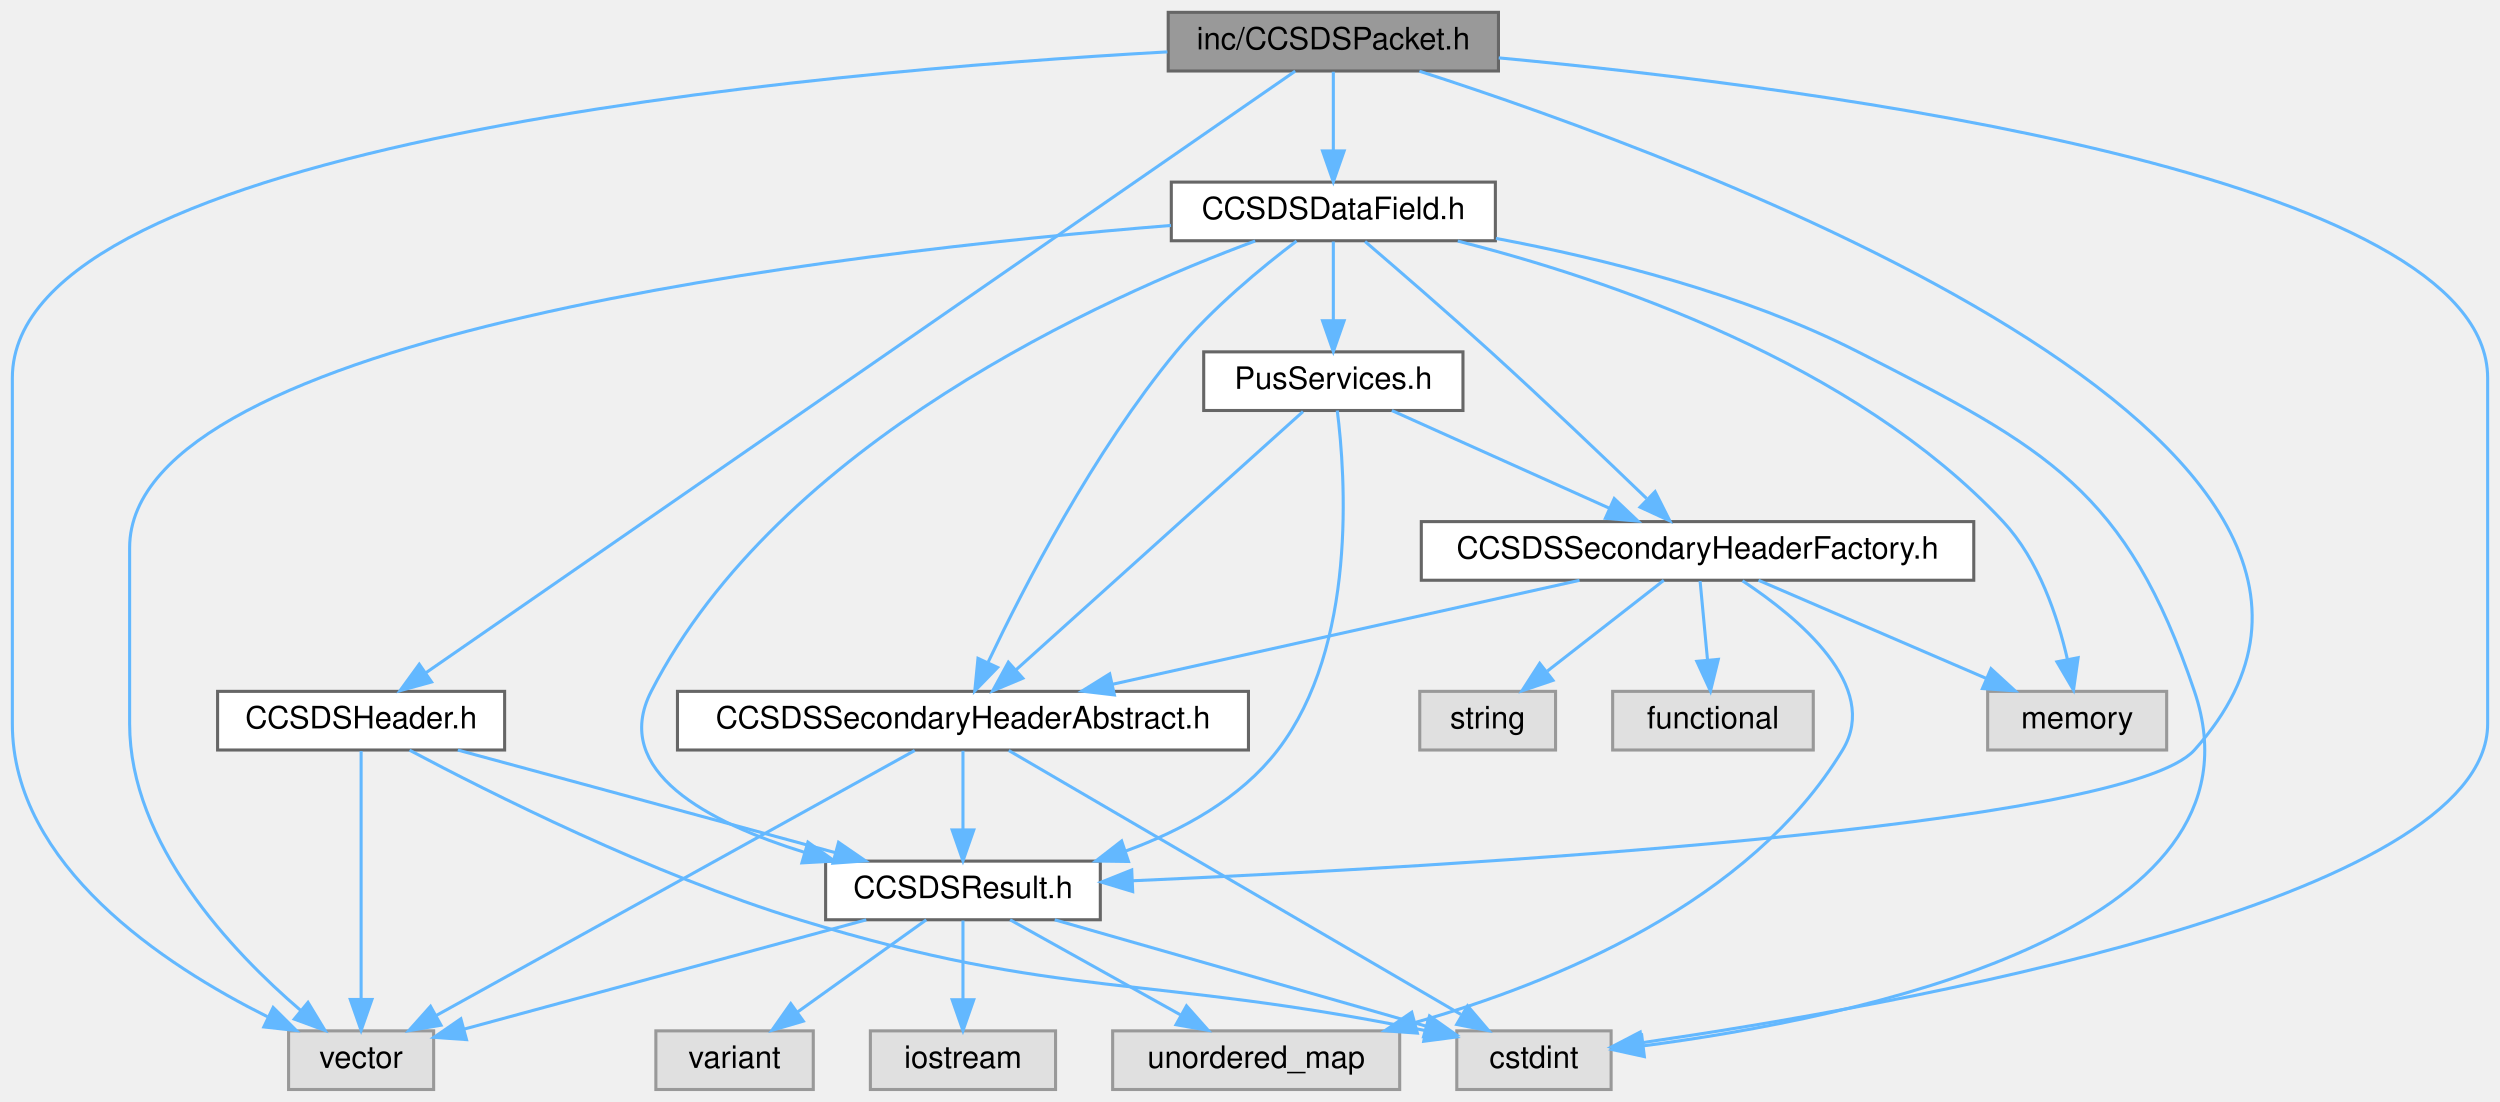
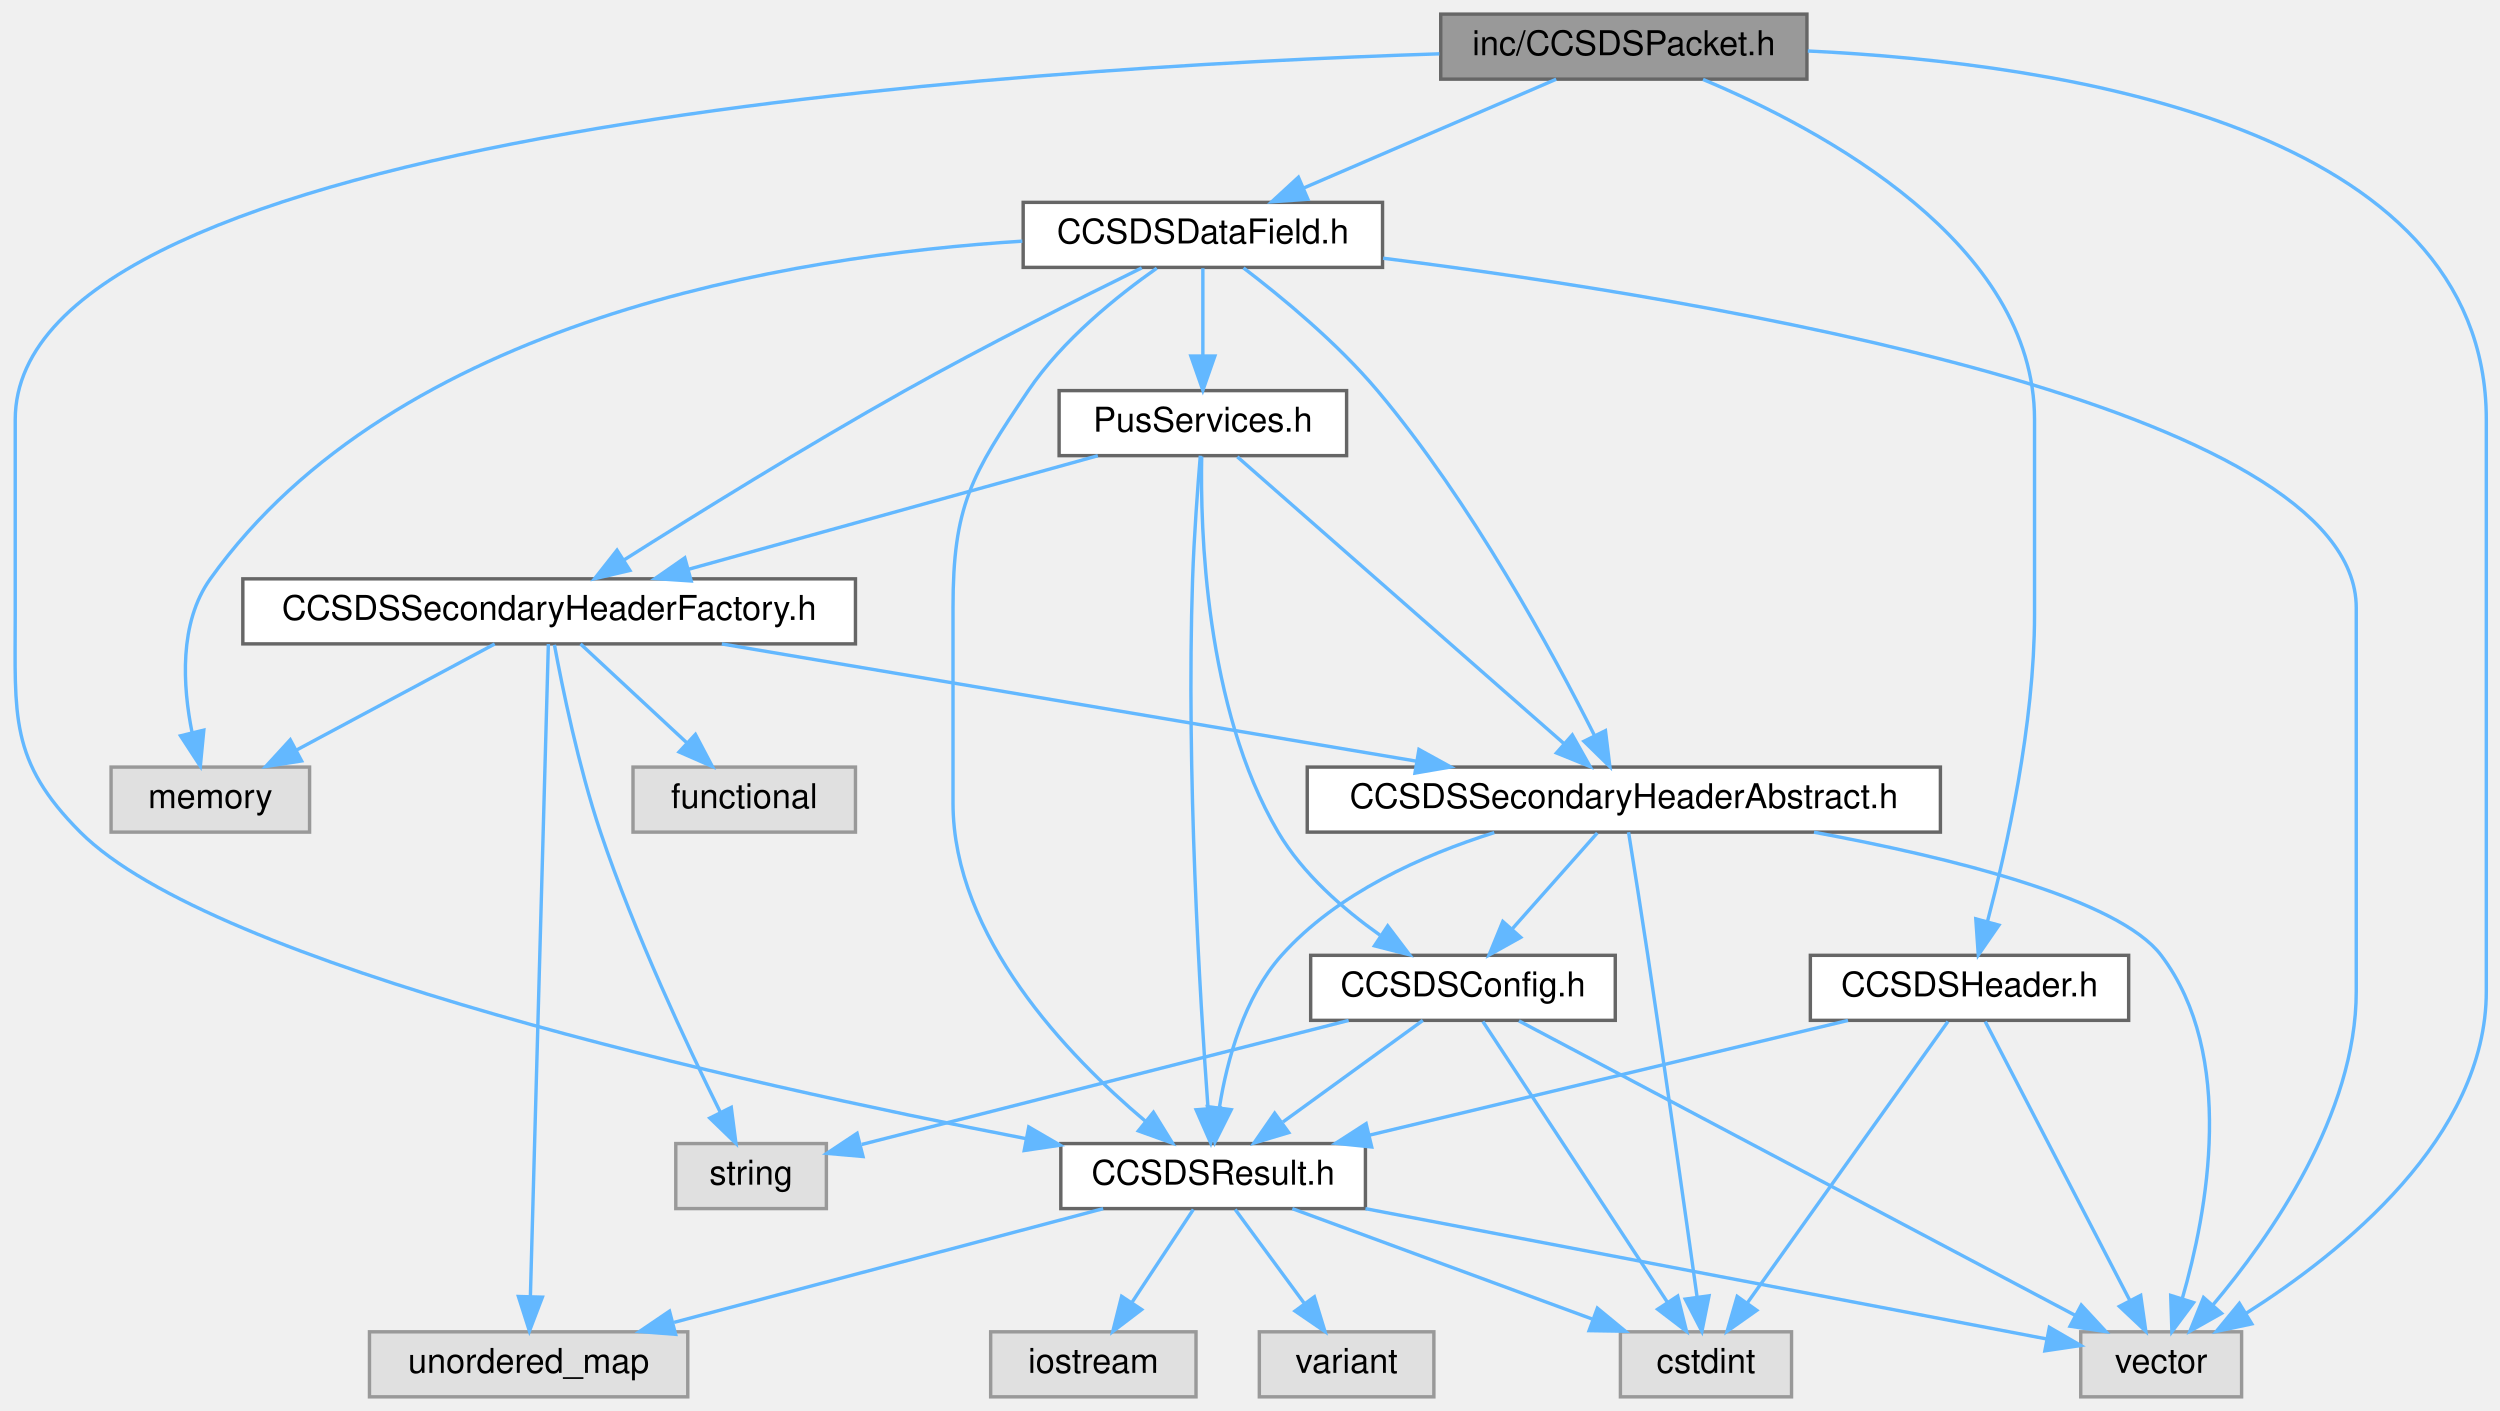
- <svg xmlns="http://www.w3.org/2000/svg" xmlns:xlink="http://www.w3.org/1999/xlink" width="810pt" height="357pt" viewBox="0.00 0.00 810.00 357.00">
-   <g id="graph0" class="graph" transform="scale(1 1) rotate(0) translate(4 353)">
+ <svg xmlns="http://www.w3.org/2000/svg" xmlns:xlink="http://www.w3.org/1999/xlink" width="730pt" height="412pt" viewBox="0.00 0.00 730.45 412.00">
+   <g id="graph0" class="graph" transform="scale(1 1) rotate(0) translate(4 408)">
    <g id="Node000001" class="node">
      <g id="a_Node000001">
        <a xlink:title=" ">
-           <polygon fill="#999999" stroke="#666666" points="481.5,-349 374.5,-349 374.5,-330 481.5,-330 481.5,-349" />
-           <text text-anchor="middle" x="428" y="-337" font-family="Helvetica,sans-Serif" font-size="10.00">inc/CCSDSPacket.h</text>
+           <polygon fill="#999999" stroke="#666666" points="523.95,-404 416.95,-404 416.95,-385 523.95,-385 523.95,-404" />
+           <text text-anchor="middle" x="470.45" y="-392" font-family="Helvetica,sans-Serif" font-size="10.00">inc/CCSDSPacket.h</text>
        </a>
      </g>
    </g>
    <g id="Node000002" class="node">
      <g id="a_Node000002">
        <a xlink:href="CCSDSResult_8h.html" target="_top" xlink:title=" ">
-           <polygon fill="white" stroke="#666666" points="352.5,-74 263.5,-74 263.5,-55 352.5,-55 352.5,-74" />
-           <text text-anchor="middle" x="308" y="-62" font-family="Helvetica,sans-Serif" font-size="10.00">CCSDSResult.h</text>
+           <polygon fill="white" stroke="#666666" points="394.95,-74 305.95,-74 305.95,-55 394.95,-55 394.95,-74" />
+           <text text-anchor="middle" x="350.45" y="-62" font-family="Helvetica,sans-Serif" font-size="10.00">CCSDSResult.h</text>
        </a>
      </g>
    </g>
    <g id="edge1_Node000001_Node000002" class="edge">
      <g id="a_edge1_Node000001_Node000002">
        <a xlink:title=" ">
-           <path fill="none" stroke="#63b8ff" d="M455.88,-329.93C542.54,-302.01 796.13,-209.62 707,-110 684.46,-84.8 466.86,-72.24 362.85,-67.63" />
-           <polygon fill="#63b8ff" stroke="#63b8ff" points="362.99,-64.13 352.84,-67.2 362.68,-71.13 362.99,-64.13" />
+           <path fill="none" stroke="#63b8ff" d="M416.54,-392.4C293.09,-388.42 0.45,-370.06 0.45,-285.5 0.45,-285.5 0.45,-285.5 0.45,-228.5 0.45,-199.04 -1.36,-185.84 19.45,-165 58.43,-125.97 212.11,-91.69 295.66,-75.46" />
+           <polygon fill="#63b8ff" stroke="#63b8ff" points="296.58,-78.85 305.74,-73.52 295.26,-71.97 296.58,-78.85" />
        </a>
      </g>
    </g>
    <g id="Node000005" class="node">
      <g id="a_Node000005">
        <a xlink:title=" ">
-           <polygon fill="#e0e0e0" stroke="#999999" points="136.5,-19 89.5,-19 89.5,0 136.5,0 136.5,-19" />
-           <text text-anchor="middle" x="113" y="-7" font-family="Helvetica,sans-Serif" font-size="10.00">vector</text>
-         </a>
-       </g>
-     </g>
-     <g id="edge8_Node000001_Node000005" class="edge">
-       <g id="a_edge8_Node000001_Node000005">
-         <a xlink:title=" ">
-           <path fill="none" stroke="#63b8ff" d="M374.23,-336.19C259.27,-329.77 0,-306.85 0,-230.5 0,-230.5 0,-230.5 0,-118.5 0,-72.68 49.15,-40.32 82.62,-23.6" />
-           <polygon fill="#63b8ff" stroke="#63b8ff" points="84.5,-26.58 92.01,-19.11 81.48,-20.27 84.5,-26.58" />
-         </a>
-       </g>
-     </g>
-     <g id="Node000006" class="node">
-       <g id="a_Node000006">
-         <a xlink:title=" ">
-           <polygon fill="#e0e0e0" stroke="#999999" points="518,-19 468,-19 468,0 518,0 518,-19" />
-           <text text-anchor="middle" x="493" y="-7" font-family="Helvetica,sans-Serif" font-size="10.00">cstdint</text>
-         </a>
-       </g>
-     </g>
-     <g id="edge7_Node000001_Node000006" class="edge">
-       <g id="a_edge7_Node000001_Node000006">
-         <a xlink:title=" ">
-           <path fill="none" stroke="#63b8ff" d="M481.59,-334.25C585,-324.57 802,-296.39 802,-230.5 802,-230.5 802,-230.5 802,-118.5 802,-61.05 609.28,-26.98 528.24,-15.2" />
-           <polygon fill="#63b8ff" stroke="#63b8ff" points="528.42,-11.69 518.03,-13.74 527.43,-18.62 528.42,-11.69" />
+           <polygon fill="#e0e0e0" stroke="#999999" points="650.95,-19 603.95,-19 603.95,0 650.95,0 650.95,-19" />
+           <text text-anchor="middle" x="627.45" y="-7" font-family="Helvetica,sans-Serif" font-size="10.00">vector</text>
+         </a>
+       </g>
+     </g>
+     <g id="edge7_Node000001_Node000005" class="edge">
+       <g id="a_edge7_Node000001_Node000005">
+         <a xlink:title=" ">
+           <path fill="none" stroke="#63b8ff" d="M524.21,-393.23C598.22,-389.71 722.45,-371.06 722.45,-285.5 722.45,-285.5 722.45,-285.5 722.45,-118.5 722.45,-75.91 680.29,-42.14 652.15,-24.33" />
+           <polygon fill="#63b8ff" stroke="#63b8ff" points="653.93,-21.32 643.57,-19.12 650.3,-27.31 653.93,-21.32" />
        </a>
      </g>
    </g>
    <g id="Node000008" class="node">
      <g id="a_Node000008">
        <a xlink:href="CCSDSHeader_8h.html" target="_top" xlink:title=" ">
-           <polygon fill="white" stroke="#666666" points="159.5,-129 66.5,-129 66.5,-110 159.5,-110 159.5,-129" />
-           <text text-anchor="middle" x="113" y="-117" font-family="Helvetica,sans-Serif" font-size="10.00">CCSDSHeader.h</text>
-         </a>
-       </g>
-     </g>
-     <g id="edge9_Node000001_Node000008" class="edge">
-       <g id="a_edge9_Node000001_Node000008">
-         <a xlink:title=" ">
-           <path fill="none" stroke="#63b8ff" d="M415.65,-329.95C367.83,-296.86 194.48,-176.89 134,-135.03" />
-           <polygon fill="#63b8ff" stroke="#63b8ff" points="135.82,-132.04 125.61,-129.22 131.84,-137.79 135.82,-132.04" />
+           <polygon fill="white" stroke="#666666" points="617.95,-129 524.95,-129 524.95,-110 617.95,-110 617.95,-129" />
+           <text text-anchor="middle" x="571.45" y="-117" font-family="Helvetica,sans-Serif" font-size="10.00">CCSDSHeader.h</text>
+         </a>
+       </g>
+     </g>
+     <g id="edge8_Node000001_Node000008" class="edge">
+       <g id="a_edge8_Node000001_Node000008">
+         <a xlink:title=" ">
+           <path fill="none" stroke="#63b8ff" d="M493.59,-384.91C528.46,-370.3 590.45,-337.07 590.45,-285.5 590.45,-285.5 590.45,-285.5 590.45,-228.5 590.45,-196.56 582.3,-160.1 576.67,-138.77" />
+           <polygon fill="#63b8ff" stroke="#63b8ff" points="580.04,-137.81 574.02,-129.09 573.29,-139.66 580.04,-137.81" />
        </a>
      </g>
    </g>
    <g id="Node000009" class="node">
      <g id="a_Node000009">
        <a xlink:href="CCSDSDataField_8h.html" target="_top" xlink:title=" ">
-           <polygon fill="white" stroke="#666666" points="480.5,-294 375.5,-294 375.5,-275 480.5,-275 480.5,-294" />
-           <text text-anchor="middle" x="428" y="-282" font-family="Helvetica,sans-Serif" font-size="10.00">CCSDSDataField.h</text>
-         </a>
-       </g>
-     </g>
-     <g id="edge13_Node000001_Node000009" class="edge">
-       <g id="a_edge13_Node000001_Node000009">
-         <a xlink:title=" ">
-           <path fill="none" stroke="#63b8ff" d="M428,-329.75C428,-322.8 428,-312.85 428,-304.13" />
-           <polygon fill="#63b8ff" stroke="#63b8ff" points="431.5,-304.09 428,-294.09 424.5,-304.09 431.5,-304.09" />
+           <polygon fill="white" stroke="#666666" points="399.95,-349 294.95,-349 294.95,-330 399.95,-330 399.95,-349" />
+           <text text-anchor="middle" x="347.45" y="-337" font-family="Helvetica,sans-Serif" font-size="10.00">CCSDSDataField.h</text>
+         </a>
+       </g>
+     </g>
+     <g id="edge12_Node000001_Node000009" class="edge">
+       <g id="a_edge12_Node000001_Node000009">
+         <a xlink:title=" ">
+           <path fill="none" stroke="#63b8ff" d="M450.69,-384.98C430.73,-376.38 399.65,-362.99 376.81,-353.15" />
+           <polygon fill="#63b8ff" stroke="#63b8ff" points="378.14,-349.91 367.58,-349.17 375.37,-356.34 378.14,-349.91" />
        </a>
      </g>
    </g>
    <g id="Node000003" class="node">
      <g id="a_Node000003">
        <a xlink:title=" ">
-           <polygon fill="#e0e0e0" stroke="#999999" points="449.5,-19 356.5,-19 356.5,0 449.5,0 449.5,-19" />
-           <text text-anchor="middle" x="403" y="-7" font-family="Helvetica,sans-Serif" font-size="10.00">unordered_map</text>
+           <polygon fill="#e0e0e0" stroke="#999999" points="196.95,-19 103.95,-19 103.95,0 196.95,0 196.95,-19" />
+           <text text-anchor="middle" x="150.45" y="-7" font-family="Helvetica,sans-Serif" font-size="10.00">unordered_map</text>
        </a>
      </g>
    </g>
    <g id="edge2_Node000002_Node000003" class="edge">
      <g id="a_edge2_Node000002_Node000003">
        <a xlink:title=" ">
-           <path fill="none" stroke="#63b8ff" d="M323.26,-54.98C338.13,-46.69 360.98,-33.94 378.42,-24.22" />
-           <polygon fill="#63b8ff" stroke="#63b8ff" points="380.43,-27.1 387.46,-19.17 377.02,-20.99 380.43,-27.1" />
+           <path fill="none" stroke="#63b8ff" d="M318.32,-54.98C284.31,-45.97 230.46,-31.7 192.95,-21.76" />
+           <polygon fill="#63b8ff" stroke="#63b8ff" points="193.4,-18.26 182.84,-19.08 191.61,-25.03 193.4,-18.26" />
        </a>
      </g>
    </g>
    <g id="Node000004" class="node">
      <g id="a_Node000004">
        <a xlink:title=" ">
-           <polygon fill="#e0e0e0" stroke="#999999" points="259.5,-19 208.5,-19 208.5,0 259.5,0 259.5,-19" />
-           <text text-anchor="middle" x="234" y="-7" font-family="Helvetica,sans-Serif" font-size="10.00">variant</text>
+           <polygon fill="#e0e0e0" stroke="#999999" points="414.95,-19 363.95,-19 363.95,0 414.95,0 414.95,-19" />
+           <text text-anchor="middle" x="389.45" y="-7" font-family="Helvetica,sans-Serif" font-size="10.00">variant</text>
        </a>
      </g>
    </g>
    <g id="edge3_Node000002_Node000004" class="edge">
      <g id="a_edge3_Node000002_Node000004">
        <a xlink:title=" ">
-           <path fill="none" stroke="#63b8ff" d="M296.11,-54.98C284.85,-46.92 267.71,-34.65 254.29,-25.03" />
-           <polygon fill="#63b8ff" stroke="#63b8ff" points="256.27,-22.15 246.11,-19.17 252.2,-27.84 256.27,-22.15" />
+           <path fill="none" stroke="#63b8ff" d="M356.89,-54.75C362.35,-47.34 370.32,-36.5 377.01,-27.41" />
+           <polygon fill="#63b8ff" stroke="#63b8ff" points="380.03,-29.22 383.13,-19.09 374.39,-25.07 380.03,-29.22" />
        </a>
      </g>
    </g>
    <g id="edge4_Node000002_Node000005" class="edge">
      <g id="a_edge4_Node000002_Node000005">
        <a xlink:title=" ">
-           <path fill="none" stroke="#63b8ff" d="M276.67,-54.98C240.95,-45.28 182.79,-29.47 146.27,-19.54" />
-           <polygon fill="#63b8ff" stroke="#63b8ff" points="147.15,-16.16 136.59,-16.91 145.32,-22.91 147.15,-16.16" />
+           <path fill="none" stroke="#63b8ff" d="M394.96,-54.98C450.5,-44.36 544.22,-26.43 594.02,-16.9" />
+           <polygon fill="#63b8ff" stroke="#63b8ff" points="594.78,-20.31 603.95,-15 593.47,-13.44 594.78,-20.31" />
+         </a>
+       </g>
+     </g>
+     <g id="Node000006" class="node">
+       <g id="a_Node000006">
+         <a xlink:title=" ">
+           <polygon fill="#e0e0e0" stroke="#999999" points="519.45,-19 469.45,-19 469.45,0 519.45,0 519.45,-19" />
+           <text text-anchor="middle" x="494.45" y="-7" font-family="Helvetica,sans-Serif" font-size="10.00">cstdint</text>
        </a>
      </g>
    </g>
    <g id="edge5_Node000002_Node000006" class="edge">
      <g id="a_edge5_Node000002_Node000006">
        <a xlink:title=" ">
-           <path fill="none" stroke="#63b8ff" d="M337.72,-54.98C370.54,-45.58 423.31,-30.46 458.08,-20.51" />
-           <polygon fill="#63b8ff" stroke="#63b8ff" points="459.16,-23.84 467.81,-17.72 457.23,-17.11 459.16,-23.84" />
+           <path fill="none" stroke="#63b8ff" d="M373.59,-54.98C397.28,-46.27 434.32,-32.63 461.16,-22.75" />
+           <polygon fill="#63b8ff" stroke="#63b8ff" points="462.72,-25.91 470.9,-19.17 460.3,-19.34 462.72,-25.91" />
        </a>
      </g>
    </g>
    <g id="Node000007" class="node">
      <g id="a_Node000007">
        <a xlink:title=" ">
-           <polygon fill="#e0e0e0" stroke="#999999" points="338,-19 278,-19 278,0 338,0 338,-19" />
-           <text text-anchor="middle" x="308" y="-7" font-family="Helvetica,sans-Serif" font-size="10.00">iostream</text>
+           <polygon fill="#e0e0e0" stroke="#999999" points="345.45,-19 285.45,-19 285.45,0 345.45,0 345.45,-19" />
+           <text text-anchor="middle" x="315.45" y="-7" font-family="Helvetica,sans-Serif" font-size="10.00">iostream</text>
        </a>
      </g>
    </g>
    <g id="edge6_Node000002_Node000007" class="edge">
      <g id="a_edge6_Node000002_Node000007">
        <a xlink:title=" ">
-           <path fill="none" stroke="#63b8ff" d="M308,-54.75C308,-47.8 308,-37.85 308,-29.13" />
-           <polygon fill="#63b8ff" stroke="#63b8ff" points="311.5,-29.09 308,-19.09 304.5,-29.09 311.5,-29.09" />
-         </a>
-       </g>
-     </g>
-     <g id="edge10_Node000008_Node000002" class="edge">
-       <g id="a_edge10_Node000008_Node000002">
-         <a xlink:title=" ">
-           <path fill="none" stroke="#63b8ff" d="M144.33,-109.98C177.49,-100.97 230,-86.7 266.56,-76.76" />
-           <polygon fill="#63b8ff" stroke="#63b8ff" points="267.69,-80.08 276.42,-74.08 265.86,-73.33 267.69,-80.08" />
-         </a>
-       </g>
-     </g>
-     <g id="edge12_Node000008_Node000005" class="edge">
-       <g id="a_edge12_Node000008_Node000005">
-         <a xlink:title=" ">
-           <path fill="none" stroke="#63b8ff" d="M113,-109.66C113,-92.17 113,-52.8 113,-29.27" />
-           <polygon fill="#63b8ff" stroke="#63b8ff" points="116.5,-29.16 113,-19.16 109.5,-29.16 116.5,-29.16" />
-         </a>
-       </g>
-     </g>
-     <g id="edge11_Node000008_Node000006" class="edge">
-       <g id="a_edge11_Node000008_Node000006">
-         <a xlink:title=" ">
-           <path fill="none" stroke="#63b8ff" d="M128.69,-109.94C154.35,-96.29 207.24,-69.65 255,-55 340.01,-28.93 367.11,-37.52 457.91,-19.07" />
-           <polygon fill="#63b8ff" stroke="#63b8ff" points="458.72,-22.48 467.79,-17.01 457.29,-15.63 458.72,-22.48" />
-         </a>
-       </g>
-     </g>
-     <g id="edge14_Node000009_Node000002" class="edge">
-       <g id="a_edge14_Node000009_Node000002">
-         <a xlink:title=" ">
-           <path fill="none" stroke="#63b8ff" d="M402.68,-274.92C353.98,-256.87 248.43,-209.82 207,-129 193.73,-103.11 225.43,-86.51 256.75,-76.81" />
-           <polygon fill="#63b8ff" stroke="#63b8ff" points="257.77,-80.15 266.4,-74.01 255.82,-73.43 257.77,-80.15" />
-         </a>
-       </g>
-     </g>
-     <g id="edge16_Node000009_Node000005" class="edge">
-       <g id="a_edge16_Node000009_Node000005">
-         <a xlink:title=" ">
-           <path fill="none" stroke="#63b8ff" d="M375.4,-279.96C268.95,-271.35 38,-244.7 38,-175.5 38,-175.5 38,-175.5 38,-118.5 38,-79.64 71.17,-44.7 93.39,-25.65" />
-           <polygon fill="#63b8ff" stroke="#63b8ff" points="95.79,-28.22 101.28,-19.16 91.34,-22.81 95.79,-28.22" />
-         </a>
-       </g>
-     </g>
-     <g id="edge15_Node000009_Node000006" class="edge">
-       <g id="a_edge15_Node000009_Node000006">
-         <a xlink:title=" ">
-           <path fill="none" stroke="#63b8ff" d="M480.68,-275.76C515.37,-269.23 561.04,-257.85 598,-239 659.31,-207.73 684.95,-194.2 707,-129 733.47,-50.72 596.06,-22.98 528.61,-14.17" />
-           <polygon fill="#63b8ff" stroke="#63b8ff" points="528.77,-10.66 518.42,-12.92 527.91,-17.61 528.77,-10.66" />
+           <path fill="none" stroke="#63b8ff" d="M344.67,-54.75C339.83,-47.42 332.78,-36.73 326.81,-27.7" />
+           <polygon fill="#63b8ff" stroke="#63b8ff" points="329.56,-25.5 321.13,-19.09 323.72,-29.36 329.56,-25.5" />
+         </a>
+       </g>
+     </g>
+     <g id="edge9_Node000008_Node000002" class="edge">
+       <g id="a_edge9_Node000008_Node000002">
+         <a xlink:title=" ">
+           <path fill="none" stroke="#63b8ff" d="M535.95,-109.98C497.96,-100.87 437.59,-86.4 396.09,-76.45" />
+           <polygon fill="#63b8ff" stroke="#63b8ff" points="396.78,-73.01 386.24,-74.08 395.15,-79.82 396.78,-73.01" />
+         </a>
+       </g>
+     </g>
+     <g id="edge11_Node000008_Node000005" class="edge">
+       <g id="a_edge11_Node000008_Node000005">
+         <a xlink:title=" ">
+           <path fill="none" stroke="#63b8ff" d="M576.04,-109.66C585.23,-91.93 606.08,-51.73 618.21,-28.32" />
+           <polygon fill="#63b8ff" stroke="#63b8ff" points="621.47,-29.65 622.96,-19.16 615.25,-26.42 621.47,-29.65" />
+         </a>
+       </g>
+     </g>
+     <g id="edge10_Node000008_Node000006" class="edge">
+       <g id="a_edge10_Node000008_Node000006">
+         <a xlink:title=" ">
+           <path fill="none" stroke="#63b8ff" d="M565.15,-109.66C552.34,-91.69 523.07,-50.64 506.49,-27.38" />
+           <polygon fill="#63b8ff" stroke="#63b8ff" points="509.28,-25.27 500.63,-19.16 503.58,-29.33 509.28,-25.27" />
+         </a>
+       </g>
+     </g>
+     <g id="edge13_Node000009_Node000002" class="edge">
+       <g id="a_edge13_Node000009_Node000002">
+         <a xlink:title=" ">
+           <path fill="none" stroke="#63b8ff" d="M333.99,-329.77C322.55,-321.72 306.44,-308.81 296.45,-294 279.75,-269.24 274.45,-260.37 274.45,-230.5 274.45,-230.5 274.45,-230.5 274.45,-173.5 274.45,-134.47 308.07,-99.58 330.59,-80.6" />
+           <polygon fill="#63b8ff" stroke="#63b8ff" points="333.01,-83.14 338.58,-74.12 328.61,-77.7 333.01,-83.14" />
+         </a>
+       </g>
+     </g>
+     <g id="edge14_Node000009_Node000005" class="edge">
+       <g id="a_edge14_Node000009_Node000005">
+         <a xlink:title=" ">
+           <path fill="none" stroke="#63b8ff" d="M400.11,-332.68C494.89,-320.74 684.45,-289.48 684.45,-230.5 684.45,-230.5 684.45,-230.5 684.45,-118.5 684.45,-82.51 659.39,-46.76 642.5,-26.76" />
+           <polygon fill="#63b8ff" stroke="#63b8ff" points="645.09,-24.4 635.86,-19.2 639.83,-29.02 645.09,-24.4" />
        </a>
      </g>
    </g>
    <g id="Node000010" class="node">
      <g id="a_Node000010">
        <a xlink:title=" ">
-           <polygon fill="#e0e0e0" stroke="#999999" points="698,-129 640,-129 640,-110 698,-110 698,-129" />
-           <text text-anchor="middle" x="669" y="-117" font-family="Helvetica,sans-Serif" font-size="10.00">memory</text>
-         </a>
-       </g>
-     </g>
-     <g id="edge17_Node000009_Node000010" class="edge">
-       <g id="a_edge17_Node000009_Node000010">
-         <a xlink:title=" ">
-           <path fill="none" stroke="#63b8ff" d="M468.31,-274.9C516.53,-262.64 596.77,-235.65 645,-184 656.55,-171.63 662.69,-153.15 665.86,-139.32" />
-           <polygon fill="#63b8ff" stroke="#63b8ff" points="669.31,-139.91 667.81,-129.42 662.45,-138.56 669.31,-139.91" />
+           <polygon fill="#e0e0e0" stroke="#999999" points="86.45,-184 28.45,-184 28.45,-165 86.45,-165 86.45,-184" />
+           <text text-anchor="middle" x="57.45" y="-172" font-family="Helvetica,sans-Serif" font-size="10.00">memory</text>
+         </a>
+       </g>
+     </g>
+     <g id="edge15_Node000009_Node000010" class="edge">
+       <g id="a_edge15_Node000009_Node000010">
+         <a xlink:title=" ">
+           <path fill="none" stroke="#63b8ff" d="M294.7,-337.67C226.9,-333.41 111.51,-314.7 57.45,-239 48.25,-226.12 49.38,-207.7 52.13,-194.02" />
+           <polygon fill="#63b8ff" stroke="#63b8ff" points="55.55,-194.8 54.53,-184.26 48.75,-193.13 55.55,-194.8" />
        </a>
      </g>
    </g>
    <g id="Node000011" class="node">
      <g id="a_Node000011">
        <a xlink:href="CCSDSSecondaryHeaderAbstract_8h.html" target="_top" xlink:title=" ">
-           <polygon fill="white" stroke="#666666" points="400.5,-129 215.5,-129 215.5,-110 400.5,-110 400.5,-129" />
-           <text text-anchor="middle" x="308" y="-117" font-family="Helvetica,sans-Serif" font-size="10.00">CCSDSSecondaryHeaderAbstract.h</text>
-         </a>
-       </g>
-     </g>
-     <g id="edge18_Node000009_Node000011" class="edge">
-       <g id="a_edge18_Node000009_Node000011">
-         <a xlink:title=" ">
-           <path fill="none" stroke="#63b8ff" d="M416.08,-274.9C405.06,-266.57 388.67,-253.13 377,-239 350.33,-206.7 327.72,-162.82 316.19,-138.54" />
-           <polygon fill="#63b8ff" stroke="#63b8ff" points="319.22,-136.74 311.83,-129.14 312.87,-139.69 319.22,-136.74" />
+           <polygon fill="white" stroke="#666666" points="562.95,-184 377.95,-184 377.95,-165 562.95,-165 562.95,-184" />
+           <text text-anchor="middle" x="470.45" y="-172" font-family="Helvetica,sans-Serif" font-size="10.00">CCSDSSecondaryHeaderAbstract.h</text>
+         </a>
+       </g>
+     </g>
+     <g id="edge16_Node000009_Node000011" class="edge">
+       <g id="a_edge16_Node000009_Node000011">
+         <a xlink:title=" ">
+           <path fill="none" stroke="#63b8ff" d="M359.32,-329.85C370.29,-321.48 386.65,-308.02 398.45,-294 425.85,-261.45 449.74,-217.36 461.9,-193.18" />
+           <polygon fill="#63b8ff" stroke="#63b8ff" points="465.08,-194.64 466.37,-184.13 458.81,-191.54 465.08,-194.64" />
+         </a>
+       </g>
+     </g>
+     <g id="Node000014" class="node">
+       <g id="a_Node000014">
+         <a xlink:href="CCSDSSecondaryHeaderFactory_8h.html" target="_top" xlink:title=" ">
+           <polygon fill="white" stroke="#666666" points="245.95,-239 66.95,-239 66.95,-220 245.95,-220 245.95,-239" />
+           <text text-anchor="middle" x="156.45" y="-227" font-family="Helvetica,sans-Serif" font-size="10.00">CCSDSSecondaryHeaderFactory.h</text>
+         </a>
+       </g>
+     </g>
+     <g id="edge25_Node000009_Node000014" class="edge">
+       <g id="a_edge25_Node000009_Node000014">
+         <a xlink:title=" ">
+           <path fill="none" stroke="#63b8ff" d="M329.59,-329.85C311.85,-321.15 283.99,-307.18 260.45,-294 231.51,-277.79 199.01,-257.62 178.16,-244.42" />
+           <polygon fill="#63b8ff" stroke="#63b8ff" points="180.04,-241.46 169.73,-239.05 176.28,-247.37 180.04,-241.46" />
+         </a>
+       </g>
+     </g>
+     <g id="Node000016" class="node">
+       <g id="a_Node000016">
+         <a xlink:href="PusServices_8h.html" target="_top" xlink:title=" ">
+           <polygon fill="white" stroke="#666666" points="389.45,-294 305.45,-294 305.45,-275 389.45,-275 389.45,-294" />
+           <text text-anchor="middle" x="347.45" y="-282" font-family="Helvetica,sans-Serif" font-size="10.00">PusServices.h</text>
+         </a>
+       </g>
+     </g>
+     <g id="edge31_Node000009_Node000016" class="edge">
+       <g id="a_edge31_Node000009_Node000016">
+         <a xlink:title=" ">
+           <path fill="none" stroke="#63b8ff" d="M347.45,-329.75C347.45,-322.8 347.45,-312.85 347.45,-304.13" />
+           <polygon fill="#63b8ff" stroke="#63b8ff" points="350.95,-304.09 347.45,-294.09 343.95,-304.09 350.95,-304.09" />
+         </a>
+       </g>
+     </g>
+     <g id="edge17_Node000011_Node000002" class="edge">
+       <g id="a_edge17_Node000011_Node000002">
+         <a xlink:title=" ">
+           <path fill="none" stroke="#63b8ff" d="M432.6,-164.86C411.65,-158.27 386.65,-147.15 370.45,-129 359.51,-116.74 354.55,-98.51 352.31,-84.72" />
+           <polygon fill="#63b8ff" stroke="#63b8ff" points="355.73,-83.89 350.99,-74.42 348.79,-84.78 355.73,-83.89" />
+         </a>
+       </g>
+     </g>
+     <g id="edge23_Node000011_Node000005" class="edge">
+       <g id="a_edge23_Node000011_Node000005">
+         <a xlink:title=" ">
+           <path fill="none" stroke="#63b8ff" d="M526.01,-164.97C566.01,-157.57 615.03,-145.44 627.45,-129 649.5,-99.84 640.94,-54.06 633.64,-28.79" />
+           <polygon fill="#63b8ff" stroke="#63b8ff" points="636.92,-27.53 630.59,-19.04 630.24,-29.63 636.92,-27.53" />
+         </a>
+       </g>
+     </g>
+     <g id="edge24_Node000011_Node000006" class="edge">
+       <g id="a_edge24_Node000011_Node000006">
+         <a xlink:title=" ">
+           <path fill="none" stroke="#63b8ff" d="M471.83,-164.97C473.27,-156.02 475.57,-141.53 477.45,-129 482.77,-93.68 488.61,-52.37 491.87,-29.04" />
+           <polygon fill="#63b8ff" stroke="#63b8ff" points="495.34,-29.52 493.26,-19.13 488.41,-28.55 495.34,-29.52" />
        </a>
      </g>
    </g>
    <g id="Node000012" class="node">
      <g id="a_Node000012">
-         <a xlink:href="CCSDSSecondaryHeaderFactory_8h.html" target="_top" xlink:title=" ">
-           <polygon fill="white" stroke="#666666" points="635.5,-184 456.5,-184 456.5,-165 635.5,-165 635.5,-184" />
-           <text text-anchor="middle" x="546" y="-172" font-family="Helvetica,sans-Serif" font-size="10.00">CCSDSSecondaryHeaderFactory.h</text>
-         </a>
-       </g>
-     </g>
-     <g id="edge22_Node000009_Node000012" class="edge">
-       <g id="a_edge22_Node000009_Node000012">
-         <a xlink:title=" ">
-           <path fill="none" stroke="#63b8ff" d="M438.27,-274.76C448.65,-265.87 465.09,-251.65 479,-239 496.48,-223.11 516.04,-204.46 529.49,-191.5" />
-           <polygon fill="#63b8ff" stroke="#63b8ff" points="532.25,-193.71 537.01,-184.25 527.38,-188.68 532.25,-193.71" />
+         <a xlink:href="CCSDSConfig_8h.html" target="_top" xlink:title=" ">
+           <polygon fill="white" stroke="#666666" points="467.95,-129 378.95,-129 378.95,-110 467.95,-110 467.95,-129" />
+           <text text-anchor="middle" x="423.45" y="-117" font-family="Helvetica,sans-Serif" font-size="10.00">CCSDSConfig.h</text>
+         </a>
+       </g>
+     </g>
+     <g id="edge18_Node000011_Node000012" class="edge">
+       <g id="a_edge18_Node000011_Node000012">
+         <a xlink:title=" ">
+           <path fill="none" stroke="#63b8ff" d="M462.69,-164.75C455.99,-157.18 446.11,-146.05 437.95,-136.84" />
+           <polygon fill="#63b8ff" stroke="#63b8ff" points="440.32,-134.25 431.07,-129.09 435.09,-138.89 440.32,-134.25" />
+         </a>
+       </g>
+     </g>
+     <g id="edge22_Node000012_Node000002" class="edge">
+       <g id="a_edge22_Node000012_Node000002">
+         <a xlink:title=" ">
+           <path fill="none" stroke="#63b8ff" d="M411.73,-109.98C400.72,-102 384.03,-89.88 370.85,-80.31" />
+           <polygon fill="#63b8ff" stroke="#63b8ff" points="372.54,-77.21 362.4,-74.17 368.43,-82.88 372.54,-77.21" />
+         </a>
+       </g>
+     </g>
+     <g id="edge21_Node000012_Node000005" class="edge">
+       <g id="a_edge21_Node000012_Node000005">
+         <a xlink:title=" ">
+           <path fill="none" stroke="#63b8ff" d="M439.8,-109.84C475.4,-91 560.13,-46.14 602.47,-23.73" />
+           <polygon fill="#63b8ff" stroke="#63b8ff" points="604.11,-26.82 611.31,-19.05 600.83,-20.63 604.11,-26.82" />
+         </a>
+       </g>
+     </g>
+     <g id="edge20_Node000012_Node000006" class="edge">
+       <g id="a_edge20_Node000012_Node000006">
+         <a xlink:title=" ">
+           <path fill="none" stroke="#63b8ff" d="M429.26,-109.66C441.02,-91.77 467.83,-51 483.15,-27.69" />
+           <polygon fill="#63b8ff" stroke="#63b8ff" points="486.19,-29.44 488.76,-19.16 480.34,-25.59 486.19,-29.44" />
+         </a>
+       </g>
+     </g>
+     <g id="Node000013" class="node">
+       <g id="a_Node000013">
+         <a xlink:title=" ">
+           <polygon fill="#e0e0e0" stroke="#999999" points="237.45,-74 193.45,-74 193.45,-55 237.45,-55 237.45,-74" />
+           <text text-anchor="middle" x="215.45" y="-62" font-family="Helvetica,sans-Serif" font-size="10.00">string</text>
+         </a>
+       </g>
+     </g>
+     <g id="edge19_Node000012_Node000013" class="edge">
+       <g id="a_edge19_Node000012_Node000013">
+         <a xlink:title=" ">
+           <path fill="none" stroke="#63b8ff" d="M390.04,-109.98C350.88,-100.01 286.46,-83.59 247.78,-73.74" />
+           <polygon fill="#63b8ff" stroke="#63b8ff" points="248.15,-70.22 237.6,-71.14 246.42,-77 248.15,-70.22" />
+         </a>
+       </g>
+     </g>
+     <g id="edge27_Node000014_Node000003" class="edge">
+       <g id="a_edge27_Node000014_Node000003">
+         <a xlink:title=" ">
+           <path fill="none" stroke="#63b8ff" d="M156.22,-219.95C155.34,-187.95 152.22,-74.68 150.97,-29.4" />
+           <polygon fill="#63b8ff" stroke="#63b8ff" points="154.47,-29.12 150.69,-19.22 147.47,-29.32 154.47,-29.12" />
+         </a>
+       </g>
+     </g>
+     <g id="edge26_Node000014_Node000010" class="edge">
+       <g id="a_edge26_Node000014_Node000010">
+         <a xlink:title=" ">
+           <path fill="none" stroke="#63b8ff" d="M140.55,-219.98C124.91,-211.61 100.8,-198.7 82.57,-188.95" />
+           <polygon fill="#63b8ff" stroke="#63b8ff" points="84.12,-185.8 73.65,-184.17 80.81,-191.98 84.12,-185.8" />
+         </a>
+       </g>
+     </g>
+     <g id="edge30_Node000014_Node000011" class="edge">
+       <g id="a_edge30_Node000014_Node000011">
+         <a xlink:title=" ">
+           <path fill="none" stroke="#63b8ff" d="M206.9,-219.98C262.21,-210.65 350.93,-195.67 409.94,-185.71" />
+           <polygon fill="#63b8ff" stroke="#63b8ff" points="410.59,-189.15 419.87,-184.04 409.43,-182.25 410.59,-189.15" />
+         </a>
+       </g>
+     </g>
+     <g id="edge29_Node000014_Node000013" class="edge">
+       <g id="a_edge29_Node000014_Node000013">
+         <a xlink:title=" ">
+           <path fill="none" stroke="#63b8ff" d="M157.99,-219.73C160.29,-207.35 165.03,-184.11 171.45,-165 181.39,-135.42 196.83,-102.58 206.53,-83.01" />
+           <polygon fill="#63b8ff" stroke="#63b8ff" points="209.66,-84.58 211.02,-74.07 203.4,-81.44 209.66,-84.58" />
        </a>
      </g>
    </g>
    <g id="Node000015" class="node">
      <g id="a_Node000015">
-         <a xlink:href="PusServices_8h.html" target="_top" xlink:title=" ">
-           <polygon fill="white" stroke="#666666" points="470,-239 386,-239 386,-220 470,-220 470,-239" />
-           <text text-anchor="middle" x="428" y="-227" font-family="Helvetica,sans-Serif" font-size="10.00">PusServices.h</text>
-         </a>
-       </g>
-     </g>
-     <g id="edge28_Node000009_Node000015" class="edge">
-       <g id="a_edge28_Node000009_Node000015">
-         <a xlink:title=" ">
-           <path fill="none" stroke="#63b8ff" d="M428,-274.75C428,-267.8 428,-257.85 428,-249.13" />
-           <polygon fill="#63b8ff" stroke="#63b8ff" points="431.5,-249.09 428,-239.09 424.5,-249.09 431.5,-249.09" />
-         </a>
-       </g>
-     </g>
-     <g id="edge19_Node000011_Node000002" class="edge">
-       <g id="a_edge19_Node000011_Node000002">
-         <a xlink:title=" ">
-           <path fill="none" stroke="#63b8ff" d="M308,-109.75C308,-102.8 308,-92.85 308,-84.13" />
-           <polygon fill="#63b8ff" stroke="#63b8ff" points="311.5,-84.09 308,-74.09 304.5,-84.09 311.5,-84.09" />
-         </a>
-       </g>
-     </g>
-     <g id="edge20_Node000011_Node000005" class="edge">
-       <g id="a_edge20_Node000011_Node000005">
-         <a xlink:title=" ">
-           <path fill="none" stroke="#63b8ff" d="M292.37,-109.84C258.49,-91.08 178.04,-46.52 137.39,-24.01" />
-           <polygon fill="#63b8ff" stroke="#63b8ff" points="138.88,-20.83 128.43,-19.05 135.48,-26.95 138.88,-20.83" />
-         </a>
-       </g>
-     </g>
-     <g id="edge21_Node000011_Node000006" class="edge">
-       <g id="a_edge21_Node000011_Node000006">
-         <a xlink:title=" ">
-           <path fill="none" stroke="#63b8ff" d="M322.83,-109.84C354.84,-91.16 430.65,-46.9 469.37,-24.3" />
-           <polygon fill="#63b8ff" stroke="#63b8ff" points="471.49,-27.11 478.36,-19.05 467.96,-21.07 471.49,-27.11" />
-         </a>
-       </g>
-     </g>
-     <g id="edge24_Node000012_Node000003" class="edge">
-       <g id="a_edge24_Node000012_Node000003">
-         <a xlink:title=" ">
-           <path fill="none" stroke="#63b8ff" d="M560.56,-164.82C578.6,-152.92 605.5,-130.65 593,-110 563.1,-60.58 499.67,-34.52 454.33,-21.66" />
-           <polygon fill="#63b8ff" stroke="#63b8ff" points="455.23,-18.27 444.66,-19.03 453.4,-25.03 455.23,-18.27" />
-         </a>
-       </g>
-     </g>
-     <g id="edge23_Node000012_Node000010" class="edge">
-       <g id="a_edge23_Node000012_Node000010">
-         <a xlink:title=" ">
-           <path fill="none" stroke="#63b8ff" d="M565.76,-164.98C585.73,-156.38 616.8,-142.99 639.65,-133.15" />
-           <polygon fill="#63b8ff" stroke="#63b8ff" points="641.08,-136.34 648.88,-129.17 638.31,-129.91 641.08,-136.34" />
-         </a>
-       </g>
-     </g>
-     <g id="edge27_Node000012_Node000011" class="edge">
-       <g id="a_edge27_Node000012_Node000011">
-         <a xlink:title=" ">
-           <path fill="none" stroke="#63b8ff" d="M507.76,-164.98C466.59,-155.82 401.01,-141.21 356.3,-131.26" />
-           <polygon fill="#63b8ff" stroke="#63b8ff" points="357.06,-127.84 346.54,-129.08 355.54,-134.67 357.06,-127.84" />
-         </a>
-       </g>
-     </g>
-     <g id="Node000013" class="node">
-       <g id="a_Node000013">
-         <a xlink:title=" ">
-           <polygon fill="#e0e0e0" stroke="#999999" points="583.5,-129 518.5,-129 518.5,-110 583.5,-110 583.5,-129" />
-           <text text-anchor="middle" x="551" y="-117" font-family="Helvetica,sans-Serif" font-size="10.00">functional</text>
-         </a>
-       </g>
-     </g>
-     <g id="edge25_Node000012_Node000013" class="edge">
-       <g id="a_edge25_Node000012_Node000013">
-         <a xlink:title=" ">
-           <path fill="none" stroke="#63b8ff" d="M546.83,-164.75C547.48,-157.8 548.42,-147.85 549.24,-139.13" />
-           <polygon fill="#63b8ff" stroke="#63b8ff" points="552.73,-139.37 550.19,-129.09 545.77,-138.72 552.73,-139.37" />
-         </a>
-       </g>
-     </g>
-     <g id="Node000014" class="node">
-       <g id="a_Node000014">
-         <a xlink:title=" ">
-           <polygon fill="#e0e0e0" stroke="#999999" points="500,-129 456,-129 456,-110 500,-110 500,-129" />
-           <text text-anchor="middle" x="478" y="-117" font-family="Helvetica,sans-Serif" font-size="10.00">string</text>
-         </a>
-       </g>
-     </g>
-     <g id="edge26_Node000012_Node000014" class="edge">
-       <g id="a_edge26_Node000012_Node000014">
-         <a xlink:title=" ">
-           <path fill="none" stroke="#63b8ff" d="M535.07,-164.98C524.92,-157.07 509.58,-145.11 497.35,-135.58" />
-           <polygon fill="#63b8ff" stroke="#63b8ff" points="499.16,-132.56 489.12,-129.17 494.86,-138.08 499.16,-132.56" />
-         </a>
-       </g>
-     </g>
-     <g id="edge31_Node000015_Node000002" class="edge">
-       <g id="a_edge31_Node000015_Node000002">
-         <a xlink:title=" ">
-           <path fill="none" stroke="#63b8ff" d="M429.27,-219.99C431.94,-198.92 435.86,-143.66 410,-110 397.88,-94.22 379,-83.94 360.77,-77.28" />
-           <polygon fill="#63b8ff" stroke="#63b8ff" points="361.63,-73.88 351.04,-74.03 359.41,-80.52 361.63,-73.88" />
-         </a>
-       </g>
-     </g>
-     <g id="edge29_Node000015_Node000011" class="edge">
-       <g id="a_edge29_Node000015_Node000011">
-         <a xlink:title=" ">
-           <path fill="none" stroke="#63b8ff" d="M418.18,-219.66C397.77,-201.3 350.57,-158.81 325.07,-135.87" />
-           <polygon fill="#63b8ff" stroke="#63b8ff" points="327.39,-133.25 317.62,-129.16 322.71,-138.45 327.39,-133.25" />
-         </a>
-       </g>
-     </g>
-     <g id="edge30_Node000015_Node000012" class="edge">
-       <g id="a_edge30_Node000015_Node000012">
-         <a xlink:title=" ">
-           <path fill="none" stroke="#63b8ff" d="M446.96,-219.98C466.03,-211.42 495.66,-198.11 517.55,-188.28" />
-           <polygon fill="#63b8ff" stroke="#63b8ff" points="519.01,-191.46 526.7,-184.17 516.14,-185.07 519.01,-191.46" />
+         <a xlink:title=" ">
+           <polygon fill="#e0e0e0" stroke="#999999" points="245.95,-184 180.95,-184 180.95,-165 245.95,-165 245.95,-184" />
+           <text text-anchor="middle" x="213.45" y="-172" font-family="Helvetica,sans-Serif" font-size="10.00">functional</text>
+         </a>
+       </g>
+     </g>
+     <g id="edge28_Node000014_Node000015" class="edge">
+       <g id="a_edge28_Node000014_Node000015">
+         <a xlink:title=" ">
+           <path fill="none" stroke="#63b8ff" d="M165.61,-219.98C173.96,-212.23 186.49,-200.58 196.63,-191.14" />
+           <polygon fill="#63b8ff" stroke="#63b8ff" points="199.19,-193.54 204.13,-184.17 194.42,-188.42 199.19,-193.54" />
+         </a>
+       </g>
+     </g>
+     <g id="edge34_Node000016_Node000002" class="edge">
+       <g id="a_edge34_Node000016_Node000002">
+         <a xlink:title=" ">
+           <path fill="none" stroke="#63b8ff" d="M346.71,-274.98C345.97,-266.03 344.88,-251.54 344.45,-239 342.56,-182.66 346.63,-116.04 348.97,-84.23" />
+           <polygon fill="#63b8ff" stroke="#63b8ff" points="352.47,-84.4 349.74,-74.17 345.49,-83.87 352.47,-84.4" />
+         </a>
+       </g>
+     </g>
+     <g id="edge32_Node000016_Node000011" class="edge">
+       <g id="a_edge32_Node000016_Node000011">
+         <a xlink:title=" ">
+           <path fill="none" stroke="#63b8ff" d="M357.52,-274.66C378.44,-256.3 426.82,-213.81 452.95,-190.87" />
+           <polygon fill="#63b8ff" stroke="#63b8ff" points="455.39,-193.39 460.59,-184.16 450.77,-188.13 455.39,-193.39" />
+         </a>
+       </g>
+     </g>
+     <g id="edge35_Node000016_Node000012" class="edge">
+       <g id="a_edge35_Node000016_Node000012">
+         <a xlink:title=" ">
+           <path fill="none" stroke="#63b8ff" d="M347.11,-274.77C346.7,-254.14 347.99,-201.41 369.45,-165 376.63,-152.82 388.45,-142.51 399.2,-134.9" />
+           <polygon fill="#63b8ff" stroke="#63b8ff" points="401.46,-137.6 407.86,-129.15 397.59,-131.77 401.46,-137.6" />
+         </a>
+       </g>
+     </g>
+     <g id="edge33_Node000016_Node000014" class="edge">
+       <g id="a_edge33_Node000016_Node000014">
+         <a xlink:title=" ">
+           <path fill="none" stroke="#63b8ff" d="M316.77,-274.98C284.28,-265.97 232.86,-251.7 197.04,-241.76" />
+           <polygon fill="#63b8ff" stroke="#63b8ff" points="197.95,-238.38 187.38,-239.08 196.08,-245.13 197.95,-238.38" />
        </a>
      </g>
    </g>
  </g>
</svg>
